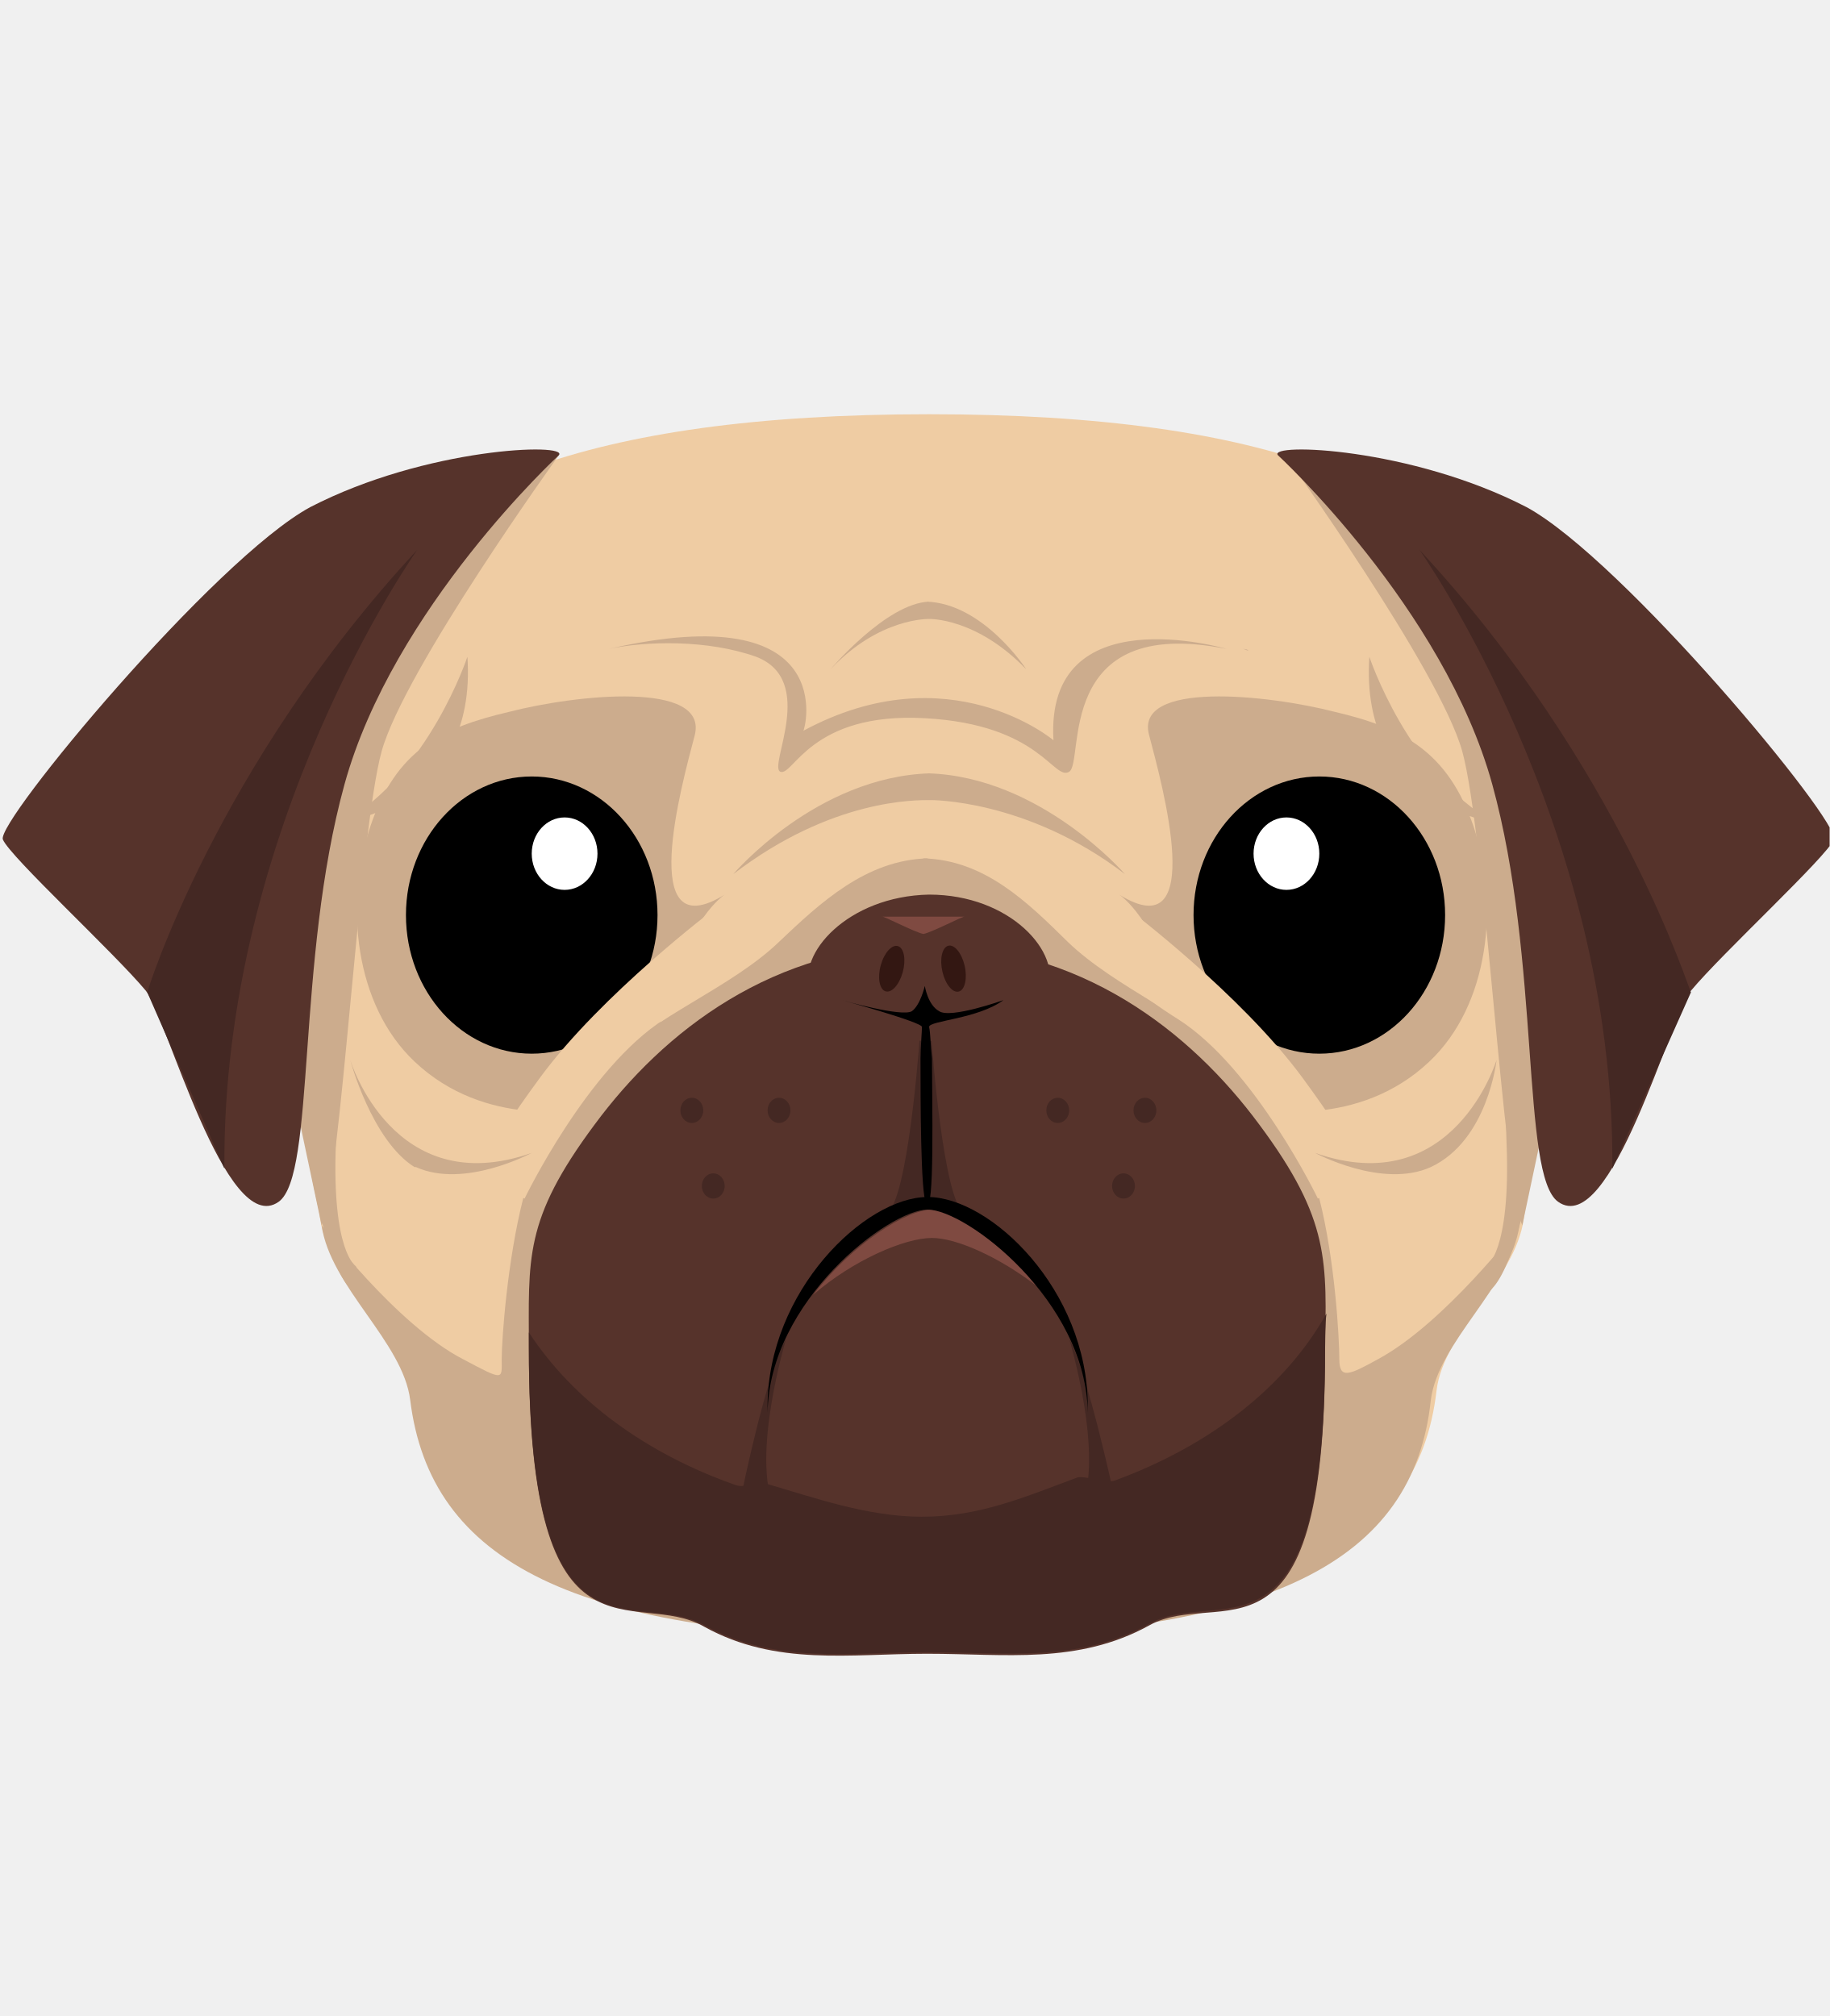
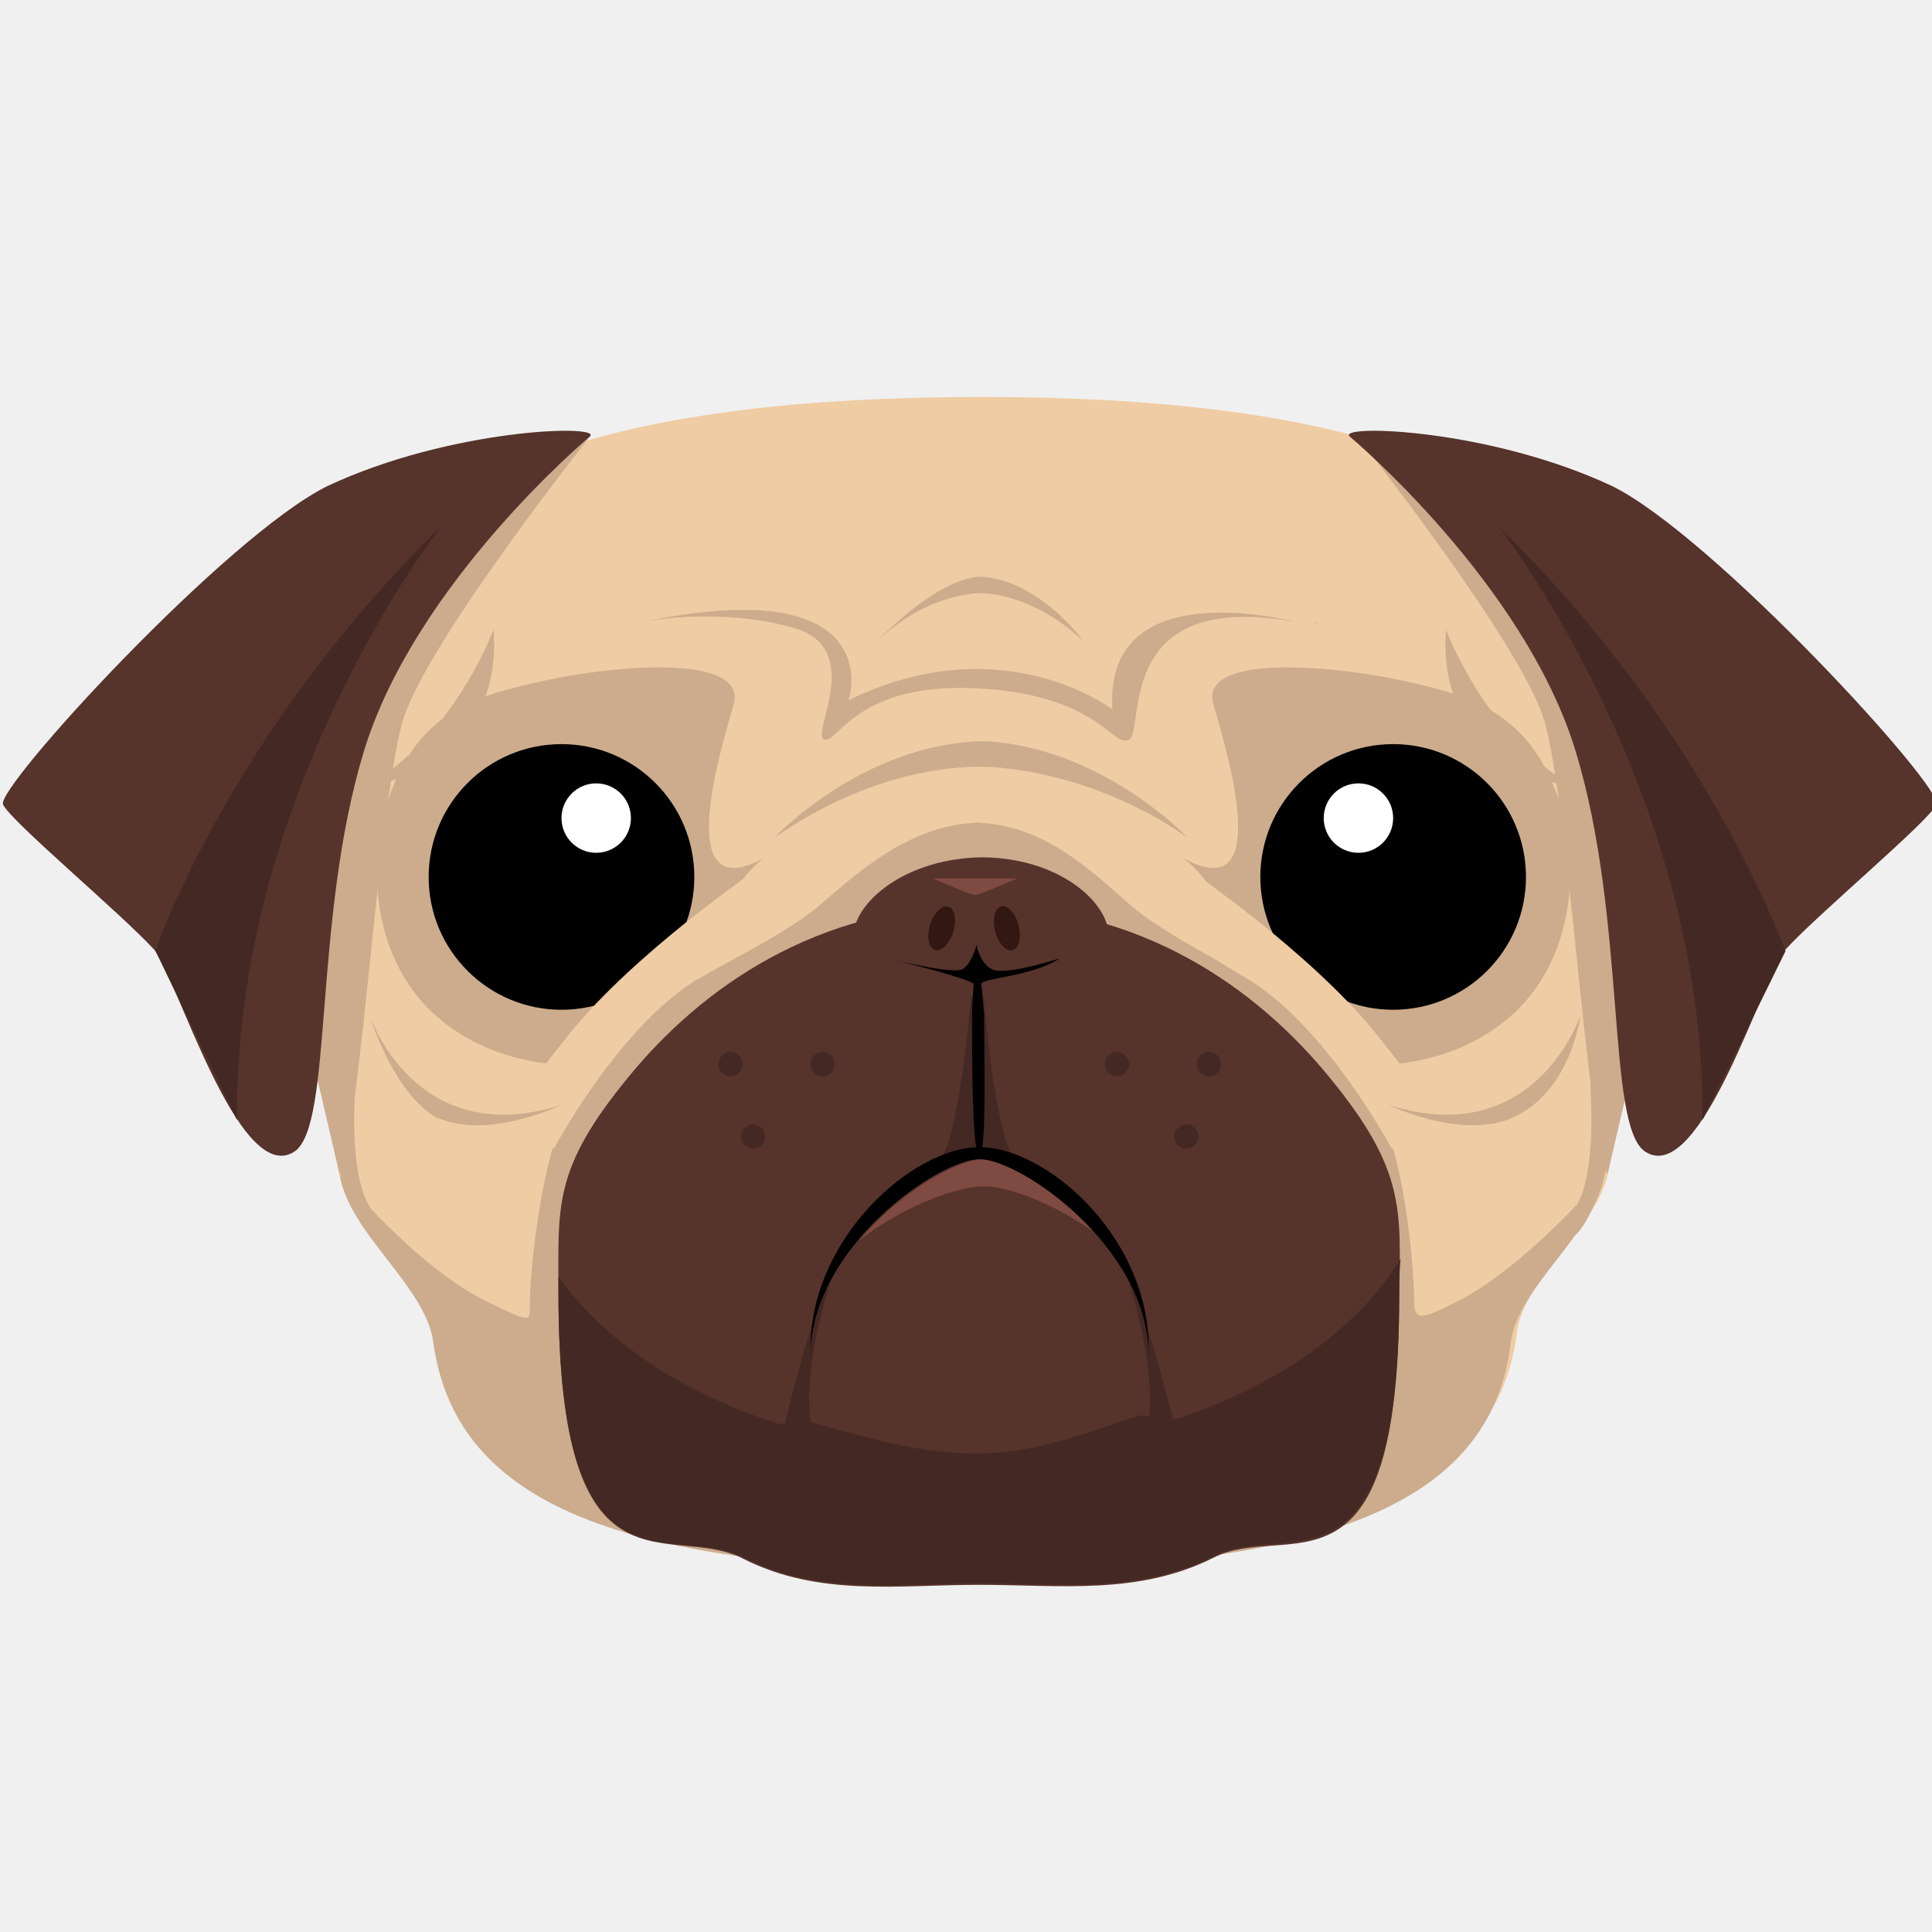
- <svg xmlns="http://www.w3.org/2000/svg" width="98" height="108" viewBox="0 0 98 108" fill="none">
-   <g clip-path="url(#clip0_223_231)">
-     <path d="M82.228 42.947C82.075 39.234 82.534 35.944 81.003 33.159C77.328 26.241 68.141 22.191 49.766 22.191C31.391 22.191 21.744 26.241 18.069 33.244C16.614 36.113 16.767 39.319 16.538 43.031C16.384 45.984 15.159 49.106 15.695 52.481C16.308 56.869 16.538 61.256 17.15 65.306C17.609 68.597 21.744 71.381 22.127 74.503C23.198 83.109 31.314 87.075 49.689 87.075V87.75H49.23H49.766V87.075C68.141 87.075 75.95 83.109 76.945 74.503C77.328 71.297 81.156 68.597 81.616 65.306C82.228 61.256 82.458 56.869 83.07 52.481C83.606 49.106 82.381 45.9 82.228 42.947Z" fill="#EFCCA3" />
-     <path d="M49.459 45.984C52.752 46.069 55.048 48.347 57.192 50.456C59.719 52.903 64.006 54.591 65.767 56.7C67.528 58.809 69.825 60.919 70.667 64.209C71.509 67.5 71.739 71.719 71.739 72.816C71.739 73.912 72.275 73.659 73.806 72.816C77.405 70.875 81.386 65.644 81.386 65.644C80.927 68.934 77.022 71.888 76.639 75.009C75.72 83.616 68.141 87.75 49.383 87.75H49.306H49.766" fill="#CCAC8D" />
-     <path d="M61.556 39.403C62.245 42.019 64.695 50.878 59.948 47.925C59.948 47.925 61.939 49.191 63.164 54C64.465 58.809 67.605 59.4 67.605 59.4C67.605 59.4 72.734 60.497 76.562 56.869C79.778 53.831 80.314 48.431 78.936 44.297C77.558 40.247 75.108 38.981 71.509 38.138C67.911 37.209 60.714 36.45 61.556 39.403Z" fill="#CCAC8D" />
-     <path d="M70.667 56.447C74.388 56.447 77.405 53.123 77.405 49.022C77.405 44.921 74.388 41.597 70.667 41.597C66.946 41.597 63.93 44.921 63.93 49.022C63.93 53.123 66.946 56.447 70.667 56.447Z" fill="black" />
-     <path d="M68.906 47.672C69.879 47.672 70.667 46.803 70.667 45.731C70.667 44.659 69.879 43.791 68.906 43.791C67.934 43.791 67.145 44.659 67.145 45.731C67.145 46.803 67.934 47.672 68.906 47.672Z" fill="white" />
-     <path d="M60.408 48.684C60.408 48.684 66.456 53.241 69.748 57.712C73.04 62.184 72.964 63.028 72.964 63.028L70.59 64.209C70.59 64.209 67.222 57.206 63.087 54.591C58.876 51.975 58.417 49.781 58.417 49.781L60.408 48.684Z" fill="#EFCCA3" />
-     <path d="M49.689 45.984C46.397 46.069 43.947 48.347 41.727 50.456C39.2 52.903 34.759 54.591 32.998 56.7C31.238 58.809 28.864 60.919 28.022 64.209C27.18 67.5 26.873 71.719 26.873 72.816C26.873 73.912 27.027 73.997 24.806 72.816C21.208 70.959 17.227 65.644 17.227 65.644C17.686 68.934 21.591 71.888 21.973 75.009C23.045 83.616 30.625 87.75 49.383 87.75H49.766" fill="#CCAC8D" />
-     <path d="M67.451 60.244C63.776 55.266 57.881 50.625 49.689 50.625H49.612C41.42 50.625 35.525 55.266 31.85 60.244C28.022 65.391 28.328 67.416 28.328 72.309C28.328 90.028 33.994 84.966 37.745 87.159C41.573 89.269 45.555 88.594 49.612 88.594H49.689C53.823 88.594 57.728 89.184 61.556 87.075C65.308 84.966 70.973 90.197 70.973 72.478C71.05 67.584 71.28 65.391 67.451 60.244Z" fill="#56332B" />
-     <path d="M49.306 55.013C49.306 55.013 48.77 63.197 47.698 64.8L49.689 64.294L49.306 55.013Z" fill="#442823" />
-     <path d="M49.842 55.013C49.842 55.013 50.378 63.197 51.45 64.8L49.459 64.294L49.842 55.013Z" fill="#442823" />
-     <path d="M43.411 53.072C42.645 51.131 45.402 48.009 49.766 47.925C54.13 47.925 56.886 51.047 56.12 53.072C55.355 55.097 52.599 55.688 49.766 55.772C47.01 55.688 44.177 55.097 43.411 53.072Z" fill="#56332B" />
-     <path d="M49.766 55.013C49.766 54.675 52.369 54.591 53.747 53.578C53.747 53.578 50.914 54.591 50.301 54.169C49.689 53.831 49.536 52.819 49.536 52.819C49.536 52.819 49.306 53.831 48.847 54.169C48.311 54.506 45.095 53.578 45.095 53.578C45.095 53.578 49.383 54.76 49.383 55.013C49.383 55.266 49.306 56.109 49.306 56.7C49.306 58.809 49.306 64.041 49.612 64.463C50.072 65.222 49.919 58.809 49.919 56.7C49.842 56.025 49.842 55.35 49.766 55.013Z" fill="black" />
-     <path d="M49.919 66.319C51.22 66.319 53.517 67.331 55.584 68.934C53.594 66.487 51.22 64.8 49.919 64.8C48.541 64.8 45.631 66.656 43.564 69.356C45.708 67.5 48.464 66.319 49.919 66.319Z" fill="#7F4A41" />
-     <path d="M49.383 81.253C46.473 81.253 43.641 80.24 41.038 79.481C40.502 79.312 39.966 79.734 39.43 79.566C34.606 77.878 30.702 75.009 28.328 71.381V72.225C28.328 89.944 33.994 84.966 37.745 87.075C41.573 89.184 45.555 88.509 49.612 88.509H49.689C53.823 88.509 57.728 89.1 61.556 86.99C65.308 84.881 70.973 90.028 70.973 72.309C70.973 71.634 70.973 70.959 71.05 70.369C68.83 74.334 64.772 77.456 59.719 79.312C59.259 79.481 58.188 79.059 57.728 79.144C54.972 80.156 52.522 81.253 49.383 81.253Z" fill="#442823" />
-     <path d="M42.109 71.719C42.109 71.719 40.195 78.047 41.497 80.831L39.736 79.987C39.736 79.987 41.037 73.575 42.109 71.719ZM57.269 71.719C57.269 71.719 59.183 78.047 57.881 80.831L59.642 79.987C59.642 79.987 58.264 73.575 57.269 71.719Z" fill="#442823" />
-     <path d="M37.209 39.403C36.52 42.019 34.07 50.878 38.817 47.925C38.817 47.925 36.826 49.191 35.601 54C34.376 58.809 31.161 59.4 31.161 59.4C31.161 59.4 26.031 60.497 22.203 56.869C18.987 53.831 18.451 48.431 19.829 44.297C21.208 40.163 23.658 38.981 27.256 38.138C30.855 37.209 37.975 36.45 37.209 39.403Z" fill="#CCAC8D" />
-     <path d="M49.689 64.8C51.756 64.8 58.188 69.694 58.264 75.684V75.347C58.264 69.103 53.058 64.125 49.689 64.125C46.321 64.125 41.114 69.188 41.114 75.347V75.684C41.191 69.694 47.622 64.8 49.689 64.8Z" fill="black" />
-     <path d="M51.361 53.118C51.688 53.025 51.825 52.401 51.667 51.724C51.508 51.047 51.114 50.574 50.787 50.667C50.459 50.76 50.322 51.384 50.481 52.061C50.639 52.738 51.033 53.211 51.361 53.118Z" fill="#331712" />
-     <path d="M47.425 53.105C47.748 53.216 48.162 52.764 48.35 52.096C48.538 51.429 48.429 50.798 48.105 50.688C47.782 50.577 47.368 51.029 47.18 51.696C46.992 52.364 47.102 52.995 47.425 53.105Z" fill="#331712" />
-     <path d="M28.481 56.447C32.202 56.447 35.219 53.123 35.219 49.022C35.219 44.921 32.202 41.597 28.481 41.597C24.76 41.597 21.744 44.921 21.744 49.022C21.744 53.123 24.76 56.447 28.481 56.447Z" fill="black" />
-     <path d="M30.242 47.672C31.215 47.672 32.003 46.803 32.003 45.731C32.003 44.659 31.215 43.791 30.242 43.791C29.27 43.791 28.481 44.659 28.481 45.731C28.481 46.803 29.27 47.672 30.242 47.672Z" fill="white" />
-     <path d="M51.68 49.106C51.68 49.022 49.919 49.95 49.46 50.034C49 49.95 47.239 49.022 47.239 49.106H51.68Z" fill="#7F4A41" />
-     <path d="M38.281 48.684C38.281 48.684 32.233 53.241 28.94 57.712C25.648 62.184 25.725 63.028 25.725 63.028L28.098 64.209C28.098 64.209 31.467 57.206 35.601 54.591C39.736 51.975 40.272 49.781 40.272 49.781L38.281 48.684Z" fill="#EFCCA3" />
-     <path d="M25.036 35.184C25.036 35.184 22.969 41.428 18.375 44.044C18.375 44.044 25.572 43.116 25.036 35.184ZM73.347 35.184C73.347 35.184 75.414 41.428 80.008 44.044C80.008 44.044 72.811 43.116 73.347 35.184ZM60.255 46.828C60.255 46.828 55.737 41.597 49.689 41.428H49.766H49.842C43.717 41.597 39.277 46.828 39.277 46.828C44.559 42.778 49.077 42.862 49.842 42.862C49.766 42.862 54.972 42.778 60.255 46.828ZM54.972 35.859C54.972 35.859 52.675 32.316 49.612 32.231H49.766C47.469 32.316 44.483 35.859 44.483 35.859C47.086 33.075 49.766 33.159 49.766 33.159C49.766 33.159 52.292 33.075 54.972 35.859ZM28.481 61.762C28.481 61.762 24.883 63.703 22.28 62.522H22.203C19.906 61.087 18.758 56.784 18.758 56.784C18.758 56.784 21.055 64.378 28.481 61.762ZM70.438 61.762C70.438 61.762 74.036 63.703 76.639 62.522C79.702 61.087 80.161 56.784 80.161 56.784C80.161 56.784 77.864 64.378 70.438 61.762Z" fill="#CCAC8D" />
-     <path d="M32.616 34.762C34.606 34.34 37.898 34.256 40.502 35.184C43.794 36.45 41.114 41.09 41.803 41.344C42.492 41.597 43.411 38.137 49.536 38.475C55.737 38.812 56.427 41.85 57.269 41.344C58.111 40.837 56.427 32.906 65.691 34.762C65.691 34.762 55.967 31.894 56.427 39.656C56.427 39.656 50.837 34.931 43.028 39.15C43.105 39.15 45.095 31.894 32.616 34.762ZM66.533 34.762C66.686 34.762 66.763 34.847 66.839 34.847C66.916 34.847 66.763 34.762 66.533 34.762ZM29.936 24.384C29.936 24.384 21.667 35.859 20.442 40.247C19.217 44.719 18.298 63.028 17.227 65.644L13.398 47.587L20.442 28.772L29.936 24.384ZM68.83 24.384C68.83 24.384 77.098 35.859 78.323 40.247C79.548 44.719 80.467 63.028 81.539 65.644L85.367 47.587L78.323 28.772L68.83 24.384Z" fill="#CCAC8D" />
-     <path d="M68.447 24.384C68.447 24.384 77.328 32.569 79.931 42.019C82.535 51.469 81.463 62.944 83.453 64.378C86.286 66.403 89.502 54.337 90.574 53.072C92.258 51.047 97.847 45.9 98.23 44.972C98.613 44.044 86.899 29.953 81.769 27.169C75.567 23.962 67.911 23.709 68.447 24.384Z" fill="#56332B" />
-     <path d="M76.026 29.447C76.026 29.447 86.515 44.212 86.362 62.606L90.573 53.156C90.497 53.156 86.822 41.09 76.026 29.447Z" fill="#442823" />
-     <path d="M29.936 24.384C29.936 24.384 21.055 32.569 18.452 42.019C15.848 51.469 16.92 62.944 14.93 64.378C12.097 66.403 8.881 54.337 7.809 53.072C6.125 51.047 0.536 45.9 0.153 44.972C-0.23 44.044 11.485 29.953 16.614 27.169C22.816 23.962 30.472 23.709 29.936 24.384Z" fill="#56332B" />
-     <path d="M22.356 29.447C22.356 29.447 11.867 44.212 12.02 62.606L7.886 53.156C7.886 53.156 11.561 41.09 22.356 29.447Z" fill="#442823" />
-     <path d="M16.69 62.944C16.69 62.944 17.456 67.5 18.681 68.934C19.906 70.369 19.064 67.838 19.064 67.838C19.064 67.838 17.762 67.078 17.992 61.256C18.222 55.434 16.69 62.944 16.69 62.944ZM81.998 62.944C81.998 62.944 81.233 67.5 80.008 68.934C78.783 70.369 79.625 67.838 79.625 67.838C79.625 67.838 80.926 67.078 80.697 61.256C80.467 55.434 81.998 62.944 81.998 62.944Z" fill="#CCAC8D" />
-     <path d="M41.727 60.159C42.065 60.159 42.339 59.857 42.339 59.484C42.339 59.111 42.065 58.809 41.727 58.809C41.389 58.809 41.114 59.111 41.114 59.484C41.114 59.857 41.389 60.159 41.727 60.159Z" fill="#442823" />
-     <path d="M38.205 64.209C38.543 64.209 38.817 63.907 38.817 63.534C38.817 63.162 38.543 62.859 38.205 62.859C37.867 62.859 37.592 63.162 37.592 63.534C37.592 63.907 37.867 64.209 38.205 64.209Z" fill="#442823" />
-     <path d="M37.056 60.159C37.395 60.159 37.669 59.857 37.669 59.484C37.669 59.111 37.395 58.809 37.056 58.809C36.718 58.809 36.444 59.111 36.444 59.484C36.444 59.857 36.718 60.159 37.056 60.159Z" fill="#442823" />
-     <path d="M56.656 60.159C56.995 60.159 57.269 59.857 57.269 59.484C57.269 59.111 56.995 58.809 56.656 58.809C56.318 58.809 56.044 59.111 56.044 59.484C56.044 59.857 56.318 60.159 56.656 60.159Z" fill="#442823" />
-     <path d="M60.178 64.209C60.517 64.209 60.791 63.907 60.791 63.534C60.791 63.162 60.517 62.859 60.178 62.859C59.84 62.859 59.566 63.162 59.566 63.534C59.566 63.907 59.84 64.209 60.178 64.209Z" fill="#442823" />
-     <path d="M61.327 60.159C61.665 60.159 61.939 59.857 61.939 59.484C61.939 59.111 61.665 58.809 61.327 58.809C60.989 58.809 60.714 59.111 60.714 59.484C60.714 59.857 60.989 60.159 61.327 60.159Z" fill="#442823" />
+ <svg xmlns="http://www.w3.org/2000/svg" id="Layer_1" viewBox="0 0 128 128" width="2500" height="2500">
+   <style>.st0{fill:#c1272d}.st1{fill:#efcca3}.st2{fill:#ed1c24}.st3{fill:#ccac8d}.st4{fill:#fff}.st5{fill:#ff931e}.st6{fill:#ffb81e}.st7{fill:#56332b}.st8{fill:#442823}.st9{fill:#7f4a41}.st10{fill:#331712}.st11{fill:#fc6}.st12{fill:#ccc}.st13{fill:#b3b3b3}.st14{fill:#989898}.st15{fill:#323232}.st16{fill:#1e1e1e}.st17{fill:#4c4c4c}.st18{fill:#e6e6e6}.st19{fill:#606060}</style>
+   <path class="st1" d="M107.4 50.9c-.2-4.4.4-8.3-1.6-11.6-4.8-8.2-16.8-13-40.8-13v.7h-.5.5v-.7c-24 0-36.6 4.8-41.4 13.1-1.9 3.4-1.7 7.2-2 11.6-.2 3.5-1.8 7.2-1.1 11.2.8 5.2 1.1 10.4 1.9 15.2.6 3.9 6 7.2 6.5 10.9 1.4 10.2 12 14.9 36 14.9v.8h-.6.7v-.8c24 0 34.2-4.7 35.5-14.9.5-3.8 5.5-7 6.1-10.9.8-4.8 1.1-10 1.9-15.2.7-4-.9-7.8-1.1-11.3z" />
+   <path class="st3" d="M64.6 54.5c4.3.1 7.3 2.8 10.1 5.3 3.3 2.9 8.9 4.9 11.2 7.4 2.3 2.5 5.3 5 6.4 8.9 1.1 3.9 1.4 8.9 1.4 10.2 0 1.3.7 1 2.7 0 4.7-2.3 9.9-8.5 9.9-8.5-.6 3.9-5.7 7.4-6.2 11.1C98.9 99.1 89 104 64.5 104h-.1.6" />
+   <path class="st3" d="M80.4 46.7c.9 3.1 4.1 13.6-2.1 10.1 0 0 2.6 1.5 4.2 7.2 1.7 5.7 5.8 6.4 5.8 6.4s6.7 1.3 11.7-3c4.2-3.6 4.9-10 3.1-14.9-1.8-4.8-5-6.3-9.7-7.3-4.7-1.1-14.1-2-13 1.5z" />
+   <circle cx="92.3" cy="58.1" r="8.8" />
+   <circle class="st4" cx="90" cy="54.2" r="2.3" />
+   <path class="st1" d="M78.9 57.7s7.9 5.4 12.2 10.7c4.3 5.3 4.2 6.3 4.2 6.3l-3.1 1.4s-4.4-8.3-9.8-11.4c-5.5-3.1-6.1-5.7-6.1-5.7l2.6-1.3z" />
+   <path class="st3" d="M64.9 54.5c-4.3.1-7.5 2.8-10.4 5.3-3.3 2.9-9.1 4.9-11.4 7.4-2.3 2.5-5.4 5-6.5 8.9-1.1 3.9-1.5 8.9-1.5 10.2 0 1.3.2 1.4-2.7 0-4.7-2.2-9.9-8.5-9.9-8.5.6 3.9 5.7 7.4 6.2 11.1C30.1 99.1 40 104 64.5 104h.5" />
+   <path class="st7" d="M88.1 71.4C83.3 65.5 75.6 60 64.9 60h-.1c-10.7 0-18.4 5.5-23.2 11.4-5 6.1-4.6 8.5-4.6 14.3 0 21 7.4 15 12.3 17.6 5 2.5 10.2 1.7 15.5 1.7h.1c5.4 0 10.5.7 15.5-1.8 4.9-2.5 12.3 3.7 12.3-17.3.1-5.8.4-8.4-4.6-14.5z" />
+   <path class="st8" d="M64.4 65.2s-.7 9.7-2.1 11.6l2.6-.6-.5-11z" />
+   <path class="st8" d="M65.1 65.2s.7 9.7 2.1 11.6l-2.6-.6.5-11z" />
+   <path class="st7" d="M56.7 62.9c-1-2.3 2.6-6 8.3-6.1 5.7 0 9.3 3.7 8.3 6.1-1 2.4-4.6 3.1-8.3 3.2-3.6-.1-7.3-.8-8.3-3.2z" />
+   <path d="M65 65.2c0-.4 3.4-.5 5.2-1.7 0 0-3.7 1.2-4.5.7-.8-.4-1-1.6-1-1.6s-.3 1.2-.9 1.6c-.7.4-4.9-.7-4.9-.7s5.6 1.4 5.6 1.7c0 .3-.1 1.3-.1 2 0 2.5 0 8.7.4 9.2.6.9.4-6.7.4-9.2-.1-.8-.1-1.6-.2-2z" />
+   <path class="st9" d="M65.2 78.6c1.7 0 4.7 1.2 7.4 3.1-2.6-2.9-5.7-4.9-7.4-4.9-1.8 0-5.6 2.2-8.3 5.4 2.8-2.2 6.4-3.6 8.3-3.6z" />
+   <path class="st8" d="M64.5 96.3c-3.8 0-7.5-1.2-10.9-2.1-.7-.2-1.4.3-2.1.1-6.3-2-11.4-5.4-14.5-9.7v1c0 21 7.4 15.1 12.3 17.6 5 2.5 10.2 1.7 15.5 1.7h.1c5.4 0 10.5.7 15.5-1.8 4.9-2.5 12.3 3.6 12.3-17.4 0-.8 0-1.6.1-2.3-2.9 4.7-8.2 8.4-14.8 10.6-.6.2-2-.3-2.6-.2-3.6 1.2-6.8 2.5-10.9 2.5z" />
+   <path class="st8" d="M55 85s-2.5 7.5-.8 10.8l-2.3-1s1.7-7.6 3.1-9.8zM74.8 85s2.5 7.5.8 10.8l2.3-1s-1.8-7.6-3.1-9.8z" />
+   <path class="st3" d="M48.6 46.7c-.9 3.1-4.1 13.6 2.1 10.1 0 0-2.6 1.5-4.2 7.2s-5.8 6.4-5.8 6.4-6.7 1.3-11.7-3c-4.2-3.6-4.9-10-3.1-14.9s5-6.3 9.7-7.3c4.7-1.1 14-2 13 1.5z" />
+   <path d="M64.9 76.8c2.7 0 11.1 5.8 11.2 12.9v-.4c0-7.4-6.8-13.3-11.2-13.3-4.4 0-11.2 6-11.2 13.3v.4c.1-7.1 8.5-12.9 11.2-12.9z" />
+   <ellipse transform="rotate(-14.465 66.712 61.468)" class="st10" cx="66.7" cy="61.5" rx=".8" ry="1.5" />
+   <ellipse transform="rotate(17.235 62.371 61.462)" class="st10" cx="62.4" cy="61.5" rx=".8" ry="1.5" />
+   <circle cx="37.2" cy="58.1" r="8.8" />
+   <circle class="st4" cx="39.5" cy="54.2" r="2.3" />
+   <path class="st9" d="M67.5 58.2c0-.1-2.3 1-2.9 1.1-.6-.1-2.9-1.2-2.9-1.1h5.8z" />
+   <path class="st1" d="M50 57.7s-7.9 5.4-12.2 10.7c-4.3 5.3-4.2 6.3-4.2 6.3l3.1 1.4s4.4-8.3 9.8-11.4 6.1-5.7 6.1-5.7L50 57.7z" />
+   <path class="st3" d="M32.7 41.7S30 49.1 24 52.2c0 0 9.4-1.1 8.7-10.5zM95.8 41.7s2.7 7.4 8.7 10.5c0 0-9.4-1.1-8.7-10.5zM78.7 55.5s-5.9-6.2-13.8-6.4h.1.1c-8 .2-13.8 6.4-13.8 6.4 6.9-4.8 12.8-4.7 13.8-4.7-.1 0 6.7-.1 13.6 4.7zM71.8 42.5s-3-4.2-7-4.3h.2c-3 .1-6.9 4.3-6.9 4.3 3.4-3.3 6.9-3.2 6.9-3.2s3.3-.1 6.8 3.2zM37.2 73.2s-4.7 2.3-8.1.9H29c-3-1.7-4.5-6.8-4.5-6.8s3 9 12.7 5.9zM92 73.2s4.7 2.3 8.1.9c4-1.7 4.6-6.8 4.6-6.8s-3 9-12.7 5.9z" />
+   <path class="st3" d="M42.6 41.2c2.6-.5 6.9-.6 10.3.5 4.3 1.5.8 7 1.7 7.3.9.3 2.1-3.8 10.1-3.4 8.1.4 9 4 10.1 3.4s-1.1-10 11-7.8c0 0-12.7-3.4-12.1 5.8 0 0-7.3-5.6-17.5-.6.1 0 2.7-8.6-13.6-5.2zM86.9 41.2c.2 0 .3.1.4.1.1 0-.1-.1-.4-.1zM86.9 41.2zM39.1 28.9S28.3 42.5 26.7 47.7c-1.6 5.3-2.8 27-4.2 30.1l-5-21.4 9.2-22.3 12.4-5.2zM89.9 28.9s10.8 13.6 12.4 18.8c1.6 5.3 2.8 27 4.2 30.1l5-21.4-9.2-22.3-12.4-5.2z" />
+   <path class="st7" d="M89.4 28.9s11.6 9.7 15 20.9c3.4 11.2 2 24.8 4.6 26.5 3.7 2.4 7.9-11.9 9.3-13.4 2.2-2.4 9.5-8.5 10-9.6.5-1.1-14.8-17.8-21.5-21.1-8.1-3.8-18.1-4.1-17.4-3.3z" />
+   <path class="st8" d="M99.3 34.9s13.7 17.5 13.5 39.3l5.5-11.2c-.1 0-4.9-14.3-19-28.1z" />
+   <path class="st7" d="M39.1 28.9s-11.6 9.7-15 20.9-2 24.8-4.6 26.5c-3.7 2.4-7.9-11.9-9.3-13.4C8 60.5.7 54.4.2 53.3-.3 52.2 15 35.5 21.7 32.2c8.1-3.8 18.1-4.1 17.4-3.3z" />
+   <path class="st8" d="M29.2 34.9S15.5 52.4 15.7 74.2L10.3 63s4.8-14.3 18.9-28.1z" />
+   <path class="st3" d="M21.8 74.6s1 5.4 2.6 7.1.5-1.3.5-1.3-1.7-.9-1.4-7.8-1.7 2-1.7 2zM107.1 74.6s-1 5.4-2.6 7.1-.5-1.3-.5-1.3 1.7-.9 1.4-7.8 1.7 2 1.7 2z" />
+   <g>
+     <circle class="st8" cx="54.5" cy="70.5" r=".8" />
+     <circle class="st8" cx="49.9" cy="75.3" r=".8" />
+     <circle class="st8" cx="48.4" cy="70.5" r=".8" />
  </g>
-   <defs>
-     <clipPath id="clip0_223_231">
-       <rect width="98" height="108" fill="white" />
-     </clipPath>
-   </defs>
+   <g>
+     <circle class="st8" cx="74" cy="70.5" r=".8" />
+     <circle class="st8" cx="78.6" cy="75.3" r=".8" />
+     <circle class="st8" cx="80.1" cy="70.5" r=".8" />
+   </g>
</svg>
